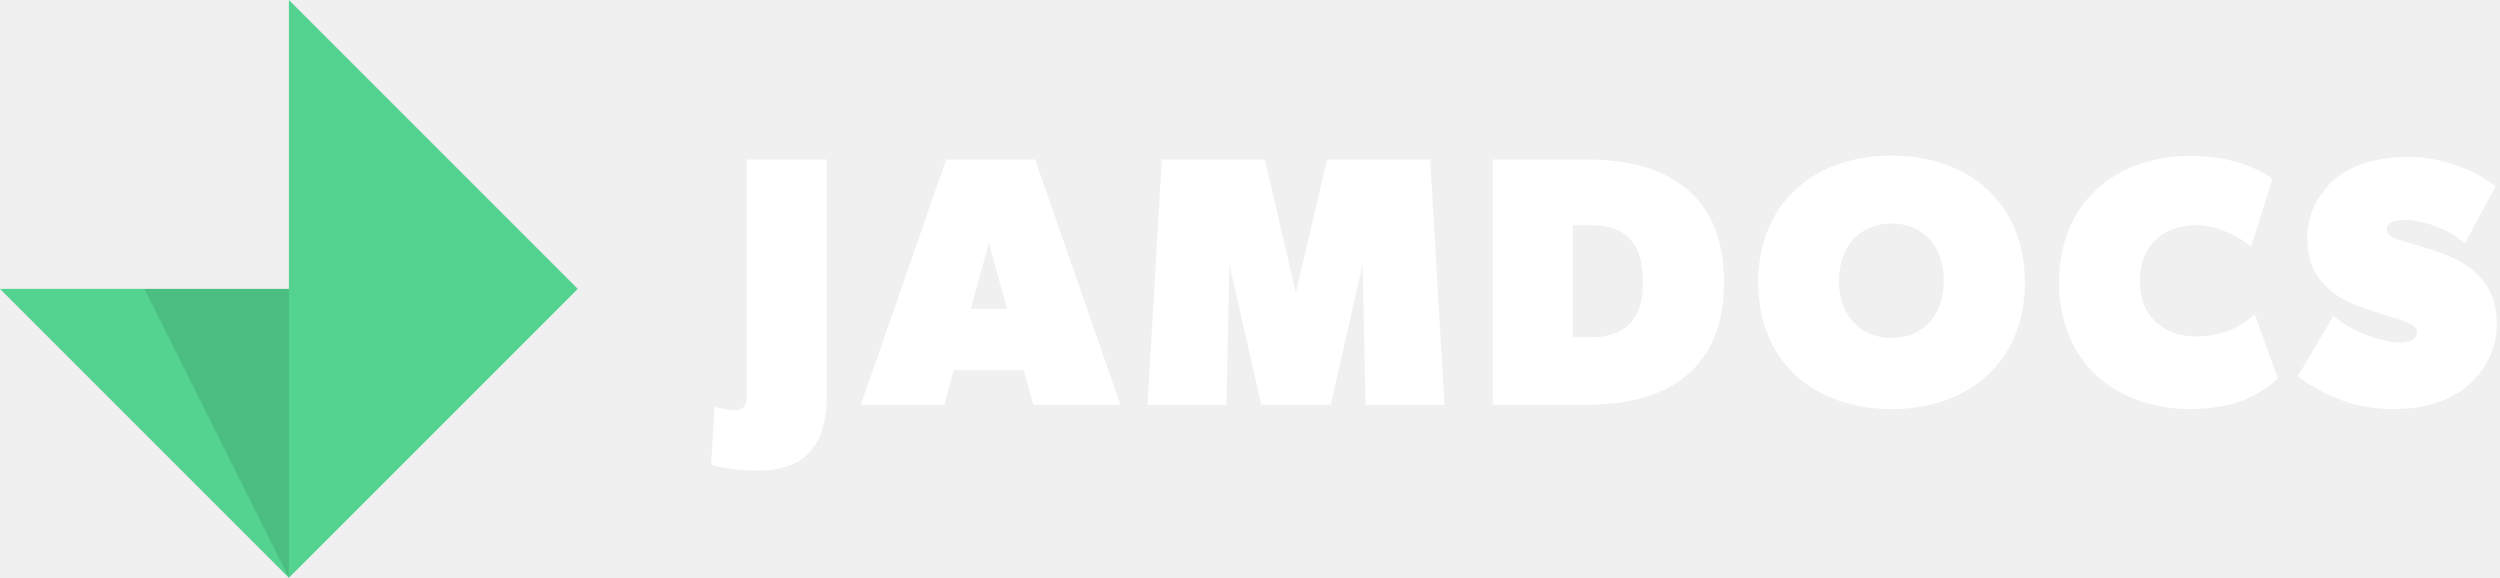
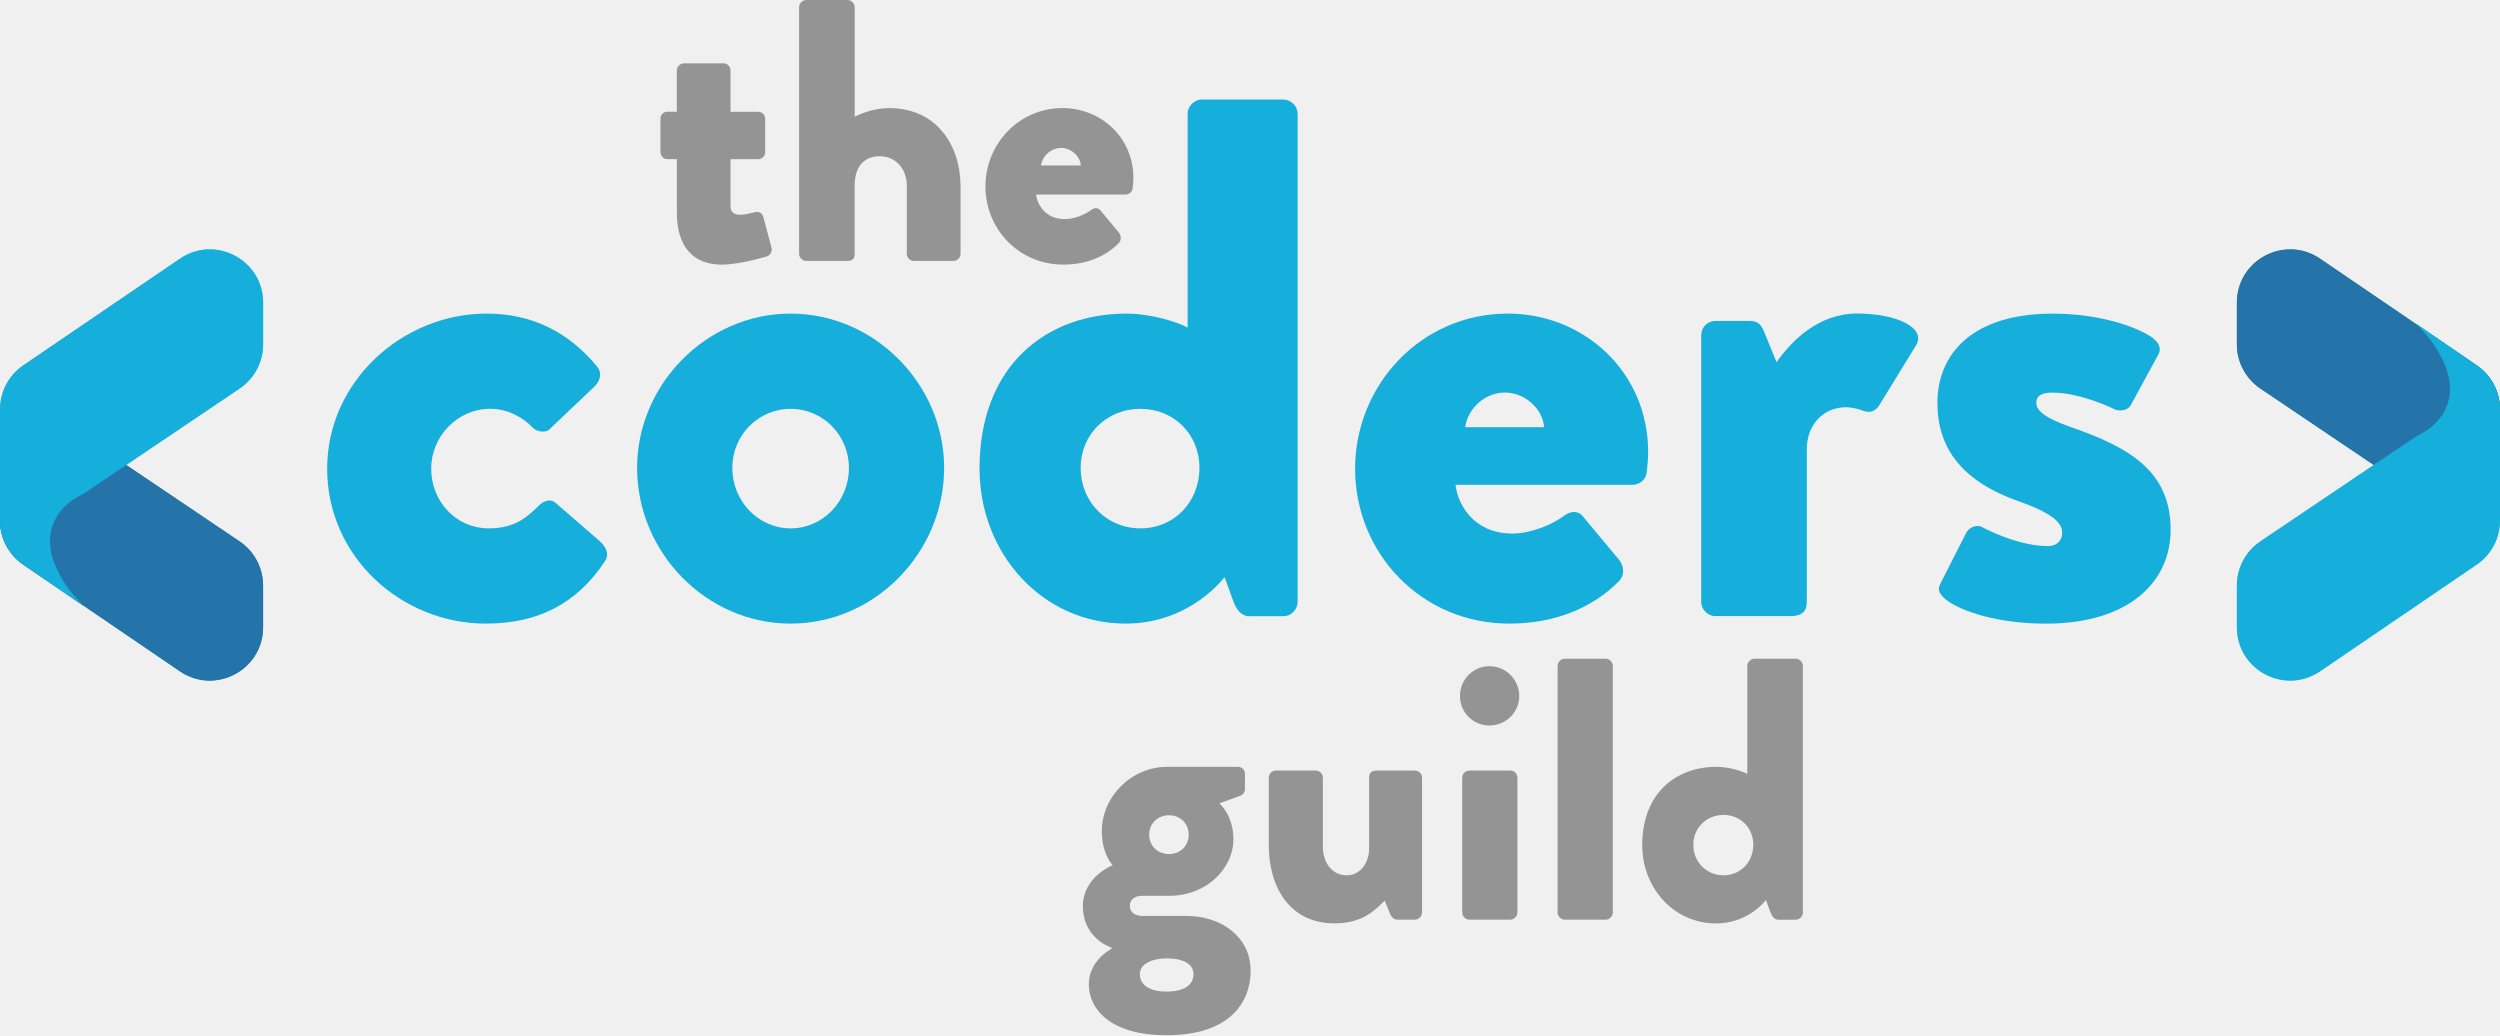
- <svg xmlns="http://www.w3.org/2000/svg" width="225" height="52" viewBox="0 0 225 52">
-   <path fill="#FFFFFF" fill-rule="nonzero" d="M74.4,14.352 L74.4,35.632 C74.4,40.432 72.16,42.352 68.16,42.352 C66.4,42.352 64.48,42.032 64,41.808 L64.32,36.592 C64.8,36.752 65.44,36.912 66.08,36.912 C66.72,36.912 67.2,36.752 67.2,35.632 L67.2,14.352 L74.4,14.352 Z M93.16,14.352 L100.84,36.432 L93,36.432 L92.136,33.328 L85.832,33.328 L85,36.432 L77.48,36.432 L85.16,14.352 L93.16,14.352 Z M87.368,27.792 L90.632,27.792 L89,21.872 L87.368,27.792 Z M128.72,14.352 L130,36.432 L122.896,36.432 L122.64,23.792 L119.76,36.432 L113.52,36.432 L110.64,23.792 L110.384,36.432 L103.28,36.432 L104.56,14.352 L113.84,14.352 L116.624,26.352 L119.44,14.352 L128.72,14.352 Z M155.16,25.392 C155.16,29.872 153.56,32.432 151.48,34.032 C149.4,35.632 146.52,36.432 142.68,36.432 L134.36,36.432 L134.36,14.352 L142.68,14.352 C146.52,14.352 149.4,15.152 151.48,16.752 C153.56,18.352 155.16,20.912 155.16,25.392 Z M147.864,25.392 C147.864,23.152 147.256,22.032 146.584,21.392 C145.944,20.752 144.824,20.272 143.224,20.272 L141.56,20.272 L141.56,30.352 L143.224,30.352 C144.824,30.352 145.944,29.872 146.584,29.232 C147.224,28.592 147.864,27.632 147.864,25.392 Z M182.24,25.424 C182.24,32.624 177.12,36.816 170.24,36.816 C163.36,36.816 158.24,32.624 158.24,25.424 C158.24,18.224 163.36,14 170.24,14 C177.12,14 182.24,18.224 182.24,25.424 Z M174.944,25.264 C174.944,22.224 173.12,20.112 170.24,20.112 C167.36,20.112 165.504,22.224 165.504,25.264 C165.504,28.304 167.36,30.416 170.24,30.416 C173.12,30.416 174.944,28.304 174.944,25.264 Z M202.92,28.272 L205,34.032 C204.2,34.832 201.96,36.816 197.16,36.816 C190.6,36.816 185.32,32.784 185.32,25.424 C185.32,18.064 190.6,14.032 197.16,14.032 C202.12,14.032 204.52,16.112 204.52,16.112 L202.6,22.192 C202.6,22.192 200.36,20.272 197.64,20.272 C194.92,20.272 192.584,21.872 192.584,25.328 C192.584,28.752 195.08,30.288 197.64,30.288 C200.2,30.288 201.96,29.232 202.92,28.272 Z M224.72,29.168 C224.72,31.472 223.6,33.552 221.84,34.928 C220.08,36.272 217.872,36.816 215.312,36.816 C212.752,36.816 209.808,36.112 206.8,33.872 L210,28.432 C212.048,30.16 214.928,30.832 215.888,30.832 C216.848,30.832 217.52,30.544 217.52,29.904 C217.52,29.264 216.72,29.008 215.92,28.752 C215.12,28.528 213.36,27.952 212.72,27.728 C212.08,27.472 210.8,27.056 209.68,26.096 C208.56,25.136 207.664,23.792 207.664,21.392 C207.664,18.992 208.912,17.136 210.224,16.048 C211.568,14.928 213.776,14.128 216.72,14.128 C219.664,14.128 222.672,15.184 224.592,16.784 L221.84,21.904 C220.176,20.432 217.744,19.792 216.592,19.792 C215.44,19.792 214.8,20.016 214.8,20.688 C214.8,21.328 215.824,21.552 216.336,21.712 C216.848,21.872 218.192,22.256 218.96,22.512 C219.728,22.768 221.52,23.408 222.64,24.368 C223.76,25.328 224.72,26.832 224.72,29.168 Z" />
-   <polygon fill="#54D28F" points="0 26 26 52 52 26 26 0 26 26" />
-   <polygon fill="#000" points="26 26 26 52 13 26" opacity=".1" />
+ <svg xmlns="http://www.w3.org/2000/svg" version="1.1" id="Layer_1" x="0px" y="0px" viewBox="0 0 630.58 261.11" style="enable-background:new 0 0 630.58 261.11;" xml:space="preserve">
+   <style type="text/css">
+ 	.st0{fill-rule:evenodd;clip-rule:evenodd;fill:#3599A5;}
+ 	.st1{fill-rule:evenodd;clip-rule:evenodd;fill:#6FCDD6;}
+ 	.st2{fill-rule:evenodd;clip-rule:evenodd;fill:#2574A9;}
+ 	.st3{fill-rule:evenodd;clip-rule:evenodd;fill:#16AEDB;}
+ 	.st4{fill:#949494;}
+ 	.st5{fill:#16AEDB;}
+ </style>
+   <path class="st0" d="M20.93,109.93l39.51,26.63c3.7,2.5,5.92,6.67,5.92,11.14v10.52c0,10.79-12.07,17.17-20.99,11.1L5.87,142.41  C2.2,139.91,0,135.75,0,131.31v-10.24C0,110.31,12.01,103.92,20.93,109.93z" />
+   <path class="st1" d="M20.93,124.63L60.45,98c3.7-2.5,5.92-6.67,5.92-11.14V76.35c0-10.79-12.07-17.17-20.99-11.1L5.87,92.15  C2.2,94.66,0,98.81,0,103.25v17.81v10.24c0,4.44,2.2,8.6,5.87,11.1l15.3,10.51c0,0-8.56-7.85-8.56-16.41  C12.61,127.94,20.93,124.63,20.93,124.63z" />
+   <path class="st0" d="M609.64,124.63L570.13,98c-3.7-2.5-5.92-6.67-5.92-11.14V76.35c0-10.79,12.07-17.17,20.99-11.1l39.51,26.91  c3.67,2.5,5.87,6.66,5.87,11.1v10.24C630.58,124.25,618.56,130.64,609.64,124.63z" />
+   <path class="st1" d="M609.64,109.93l-39.51,26.63c-3.7,2.5-5.92,6.67-5.92,11.14v10.52c0,10.79,12.07,17.17,20.99,11.1l39.51-26.91  c3.67-2.5,5.87-6.66,5.87-11.1v-17.81v-10.24c0-4.44-2.2-8.6-5.87-11.1l-15.3-10.51c0,0,8.56,7.85,8.56,16.41  S609.64,109.93,609.64,109.93z" />
+   <path class="st2" d="M20.93,109.93l39.51,26.63c3.7,2.5,5.92,6.67,5.92,11.14v10.52c0,10.79-12.07,17.17-20.99,11.1L5.87,142.41  C2.2,139.91,0,135.75,0,131.31v-10.24C0,110.31,12.01,103.92,20.93,109.93z" />
+   <path class="st3" d="M20.93,124.63L60.45,98c3.7-2.5,5.92-6.67,5.92-11.14V76.35c0-10.79-12.07-17.17-20.99-11.1L5.87,92.15  C2.2,94.66,0,98.81,0,103.25v17.81v10.24c0,4.44,2.2,8.6,5.87,11.1l15.3,10.51c0,0-8.56-7.85-8.56-16.41  C12.61,127.94,20.93,124.63,20.93,124.63z" />
+   <path class="st2" d="M609.64,124.63L570.13,98c-3.7-2.5-5.92-6.67-5.92-11.14V76.35c0-10.79,12.07-17.17,20.99-11.1l39.51,26.91  c3.67,2.5,5.87,6.66,5.87,11.1v10.24C630.58,124.25,618.56,130.64,609.64,124.63z" />
+   <path class="st3" d="M609.64,109.93l-39.51,26.63c-3.7,2.5-5.92,6.67-5.92,11.14v10.52c0,10.79,12.07,17.17,20.99,11.1l39.51-26.91  c3.67-2.5,5.87-6.66,5.87-11.1v-17.81v-10.24c0-4.44-2.2-8.6-5.87-11.1l-15.3-10.51c0,0,8.56,7.85,8.56,16.41  S609.64,109.93,609.64,109.93z" />
+   <g>
+     <path class="st4" d="M170.72,40.14h-2.44c-0.94,0-1.69-0.85-1.69-1.79v-8.37c0-1.03,0.75-1.79,1.69-1.79h2.44V17.77   c0-0.94,0.85-1.79,1.79-1.79h10.06c0.94,0,1.69,0.85,1.69,1.79V28.2h6.96c1.03,0,1.79,0.75,1.79,1.79v8.37   c0,0.94-0.75,1.79-1.79,1.79h-6.96v11.75c0,2.07,1.41,2.26,2.54,2.26c1.32,0,2.73-0.47,3.67-0.66c0.94-0.19,1.79,0.19,2.07,1.22   l2.07,7.8c0.19,0.85-0.28,1.88-1.22,2.16c0,0-6.67,2.07-11.38,2.07c-7.14,0-11.28-4.51-11.28-13.07V40.14z" />
+     <path class="st4" d="M201.56,1.79c0-0.94,0.85-1.79,1.79-1.79h10.44c0.94,0,1.79,0.85,1.79,1.79v27.64   c2.82-1.41,5.92-2.16,8.74-2.16c11.85,0,17.96,9.31,17.96,19.74v17.02c0,0.94-0.85,1.79-1.79,1.79h-9.97   c-1.03,0-1.79-0.85-1.79-1.79v-17.2c0-4.14-2.73-7.43-6.86-7.43c-3.01,0-6.3,1.69-6.3,7.43v17.2c0,1.22-0.47,1.79-2.07,1.79h-10.15   c-0.94,0-1.79-0.85-1.79-1.79V1.79z" />
+     <path class="st4" d="M268.02,27.26c9.59,0,17.86,7.33,17.86,17.67c0,0.66-0.09,1.88-0.19,2.54c-0.09,0.94-0.94,1.6-1.79,1.6h-22.56   c0.28,2.54,2.35,6.2,7.24,6.2c2.35,0,5.08-1.13,6.58-2.26c0.85-0.66,1.79-0.66,2.35,0l4.7,5.64c0.56,0.75,0.75,1.88-0.09,2.73   c-3.29,3.29-7.99,5.36-13.91,5.36c-11.19,0-19.65-8.93-19.65-19.74C248.56,36.38,256.93,27.26,268.02,27.26z M272.63,41.74   c-0.19-2.44-2.54-4.42-4.98-4.42c-2.54,0-4.7,1.97-5.08,4.42H272.63z" />
+   </g>
+   <g>
+     <path class="st5" d="M122.73,79.1c11.73,0,20.85,4.84,27.92,13.4c1.3,1.68,0.74,3.72-0.93,5.21l-11.17,10.61   c-0.93,0.93-3.16,0.56-4.1-0.37c-2.61-2.79-6.52-4.84-10.8-4.84c-8.19,0-14.89,6.89-14.89,15.08c0,8.38,6.33,15.08,14.52,15.08   c6.52,0,9.68-2.79,12.66-5.77c1.3-1.3,2.98-1.68,4.1-0.74l11.17,9.68c1.68,1.49,2.61,3.35,1.3,5.21   c-6.89,10.42-16.57,15.64-29.97,15.64c-21.22,0-40.02-16.75-40.02-39.09C82.52,96.22,101.51,79.1,122.73,79.1z" />
+     <path class="st5" d="M199.42,79.1c21.22,0,38.72,17.87,38.72,38.91c0,21.41-17.5,39.28-38.72,39.28   c-21.22,0-38.72-17.87-38.72-39.28C160.7,96.97,178.2,79.1,199.42,79.1z M199.42,133.27c8.19,0,14.71-6.89,14.71-15.26   c0-8.19-6.52-14.89-14.71-14.89c-8.19,0-14.71,6.7-14.71,14.89C184.71,126.38,191.23,133.27,199.42,133.27z" />
+     <path class="st5" d="M284.11,79.1c6.33,0,13.22,2.23,15.45,3.54V28.65c0-1.86,1.68-3.54,3.54-3.54h20.66   c1.86,0,3.54,1.68,3.54,3.54v123.23c0,1.86-1.68,3.54-3.54,3.54h-8.75c-1.86,0-3.16-1.68-3.91-3.72l-2.23-6.14   c0,0-8.56,11.73-24.94,11.73c-21.03,0-36.86-17.68-36.86-39.09C247.07,91.94,264.19,79.1,284.11,79.1z M287.65,133.27   c8.56,0,14.89-6.7,14.89-15.26c0-8.38-6.33-14.89-14.89-14.89c-8.56,0-15.08,6.52-15.08,14.89   C272.57,126.56,279.09,133.27,287.65,133.27z" />
+     <path class="st5" d="M380.35,79.1c18.99,0,35.37,14.52,35.37,35c0,1.3-0.19,3.72-0.37,5.03c-0.19,1.86-1.86,3.16-3.54,3.16h-44.68   c0.56,5.03,4.65,12.29,14.33,12.29c4.65,0,10.05-2.23,13.03-4.47c1.68-1.3,3.54-1.3,4.65,0l9.31,11.17   c1.12,1.49,1.49,3.72-0.19,5.4c-6.52,6.52-15.82,10.61-27.55,10.61c-22.15,0-38.91-17.68-38.91-39.09   C341.82,97.15,358.38,79.1,380.35,79.1z M389.47,107.76c-0.37-4.84-5.03-8.75-9.87-8.75c-5.03,0-9.31,3.91-10.05,8.75H389.47z" />
+     <path class="st5" d="M429.12,84.49c0-2.05,1.68-3.54,3.54-3.54h8.75c2.05,0,2.79,1.12,3.35,2.23l3.35,8.19   c3.72-5.4,10.61-12.29,20.29-12.29c10.24,0,17.5,3.72,14.89,8l-9.12,14.89c-0.74,1.3-2.05,2.42-4.1,1.68   c-0.93-0.37-2.79-0.93-4.47-0.93c-5.58,0-9.87,4.28-9.87,10.61v38.53c0,2.23-1.12,3.54-4.1,3.54h-18.99   c-1.86,0-3.54-1.68-3.54-3.54V84.49z" />
+     <path class="st5" d="M489.42,147.23l6.52-12.84c0.56-1.12,2.42-2.23,3.91-1.49c0,0,8.75,4.84,16.75,4.84   c1.86,0,3.54-1.12,3.54-3.35c0-1.86-1.12-4.47-10.61-7.82c-14.52-5.03-20.85-13.4-20.85-24.94c0-12.47,8.93-22.52,29.04-22.52   c11.73,0,20.66,3.16,24.76,5.77c1.68,1.12,2.98,2.79,1.86,4.65l-6.89,12.66c-0.56,1.12-2.42,1.68-3.91,1.12   c0,0-8.56-4.28-15.82-4.28c-2.42,0-4.1,0.56-4.1,2.61c0,1.86,2.05,3.72,8.38,5.96c15.08,5.21,25.5,11.17,25.5,26.06   c0,13.03-10.42,23.64-31.46,23.64c-12.29,0-21.59-3.16-25.32-6.14C489.42,150.02,488.49,148.9,489.42,147.23z" />
+   </g>
+   <g>
+     <path class="st4" d="M280.64,218.24c0,0-2.73-2.82-2.73-8.56c0-8.74,7.43-16.26,16.55-16.26h17.77c1.03,0,1.79,0.75,1.79,1.79v3.85   c0,0.66-0.47,1.32-1.03,1.6l-5.45,1.97c0,0,3.57,2.91,3.57,9.12c0,6.86-6.3,14.2-16.26,14.2h-6.77c-1.97,0-3.1,1.03-3.1,2.54   c0,1.79,1.6,2.54,3.01,2.54h11.28c8.84,0,16.17,5.36,16.17,13.73c0,9.03-6.3,16.36-21.15,16.36c-14.57,0-19.65-6.86-19.65-12.79   c0-5.64,4.7-8.46,5.73-9.02v-0.28c-1.22-0.38-7.24-3.01-7.24-10.44C273.12,221.15,280.64,218.24,280.64,218.24z M294.27,250.11   c4.7,0,6.77-1.88,6.77-4.42c0-1.97-1.69-3.95-6.77-3.95c-3.38,0-6.77,1.22-6.77,3.95C287.5,248.32,289.76,250.11,294.27,250.11z    M294.84,215.42c2.91,0,4.98-2.07,4.98-4.89c0-2.82-2.07-4.89-4.98-4.89c-2.82,0-4.98,2.07-4.98,4.89   C289.85,213.35,292.02,215.42,294.84,215.42z" />
+     <path class="st4" d="M320.03,196.15c0-1.03,0.85-1.79,1.79-1.79h10.06c0.94,0,1.79,0.75,1.79,1.79v17.39   c0,3.85,2.16,7.24,6.02,7.24c3.67,0,5.64-3.48,5.64-6.67v-17.96c0-1.5,1.03-1.79,1.97-1.79h9.59c0.94,0,1.79,0.75,1.79,1.79v34.03   c0,0.94-0.85,1.79-1.79,1.79h-4.42c-0.85,0-1.5-0.66-1.79-1.32l-1.41-3.48c-2.44,2.35-5.45,5.73-12.69,5.73   c-11.19,0-16.55-9.02-16.55-19.74V196.15z" />
+     <path class="st4" d="M368.25,175.56c0-4.14,3.29-7.52,7.43-7.52c4.14,0,7.52,3.38,7.52,7.52c0,4.14-3.38,7.43-7.52,7.43   C371.55,182.98,368.25,179.69,368.25,175.56z M368.82,196.15c0-1.03,0.85-1.79,1.79-1.79h10.34c0.94,0,1.79,0.75,1.79,1.79v34.03   c0,0.94-0.85,1.79-1.79,1.79h-10.34c-0.94,0-1.79-0.85-1.79-1.79V196.15z" />
+     <path class="st4" d="M392.88,167.94c0-0.94,0.85-1.79,1.79-1.79h10.34c0.94,0,1.79,0.85,1.79,1.79v62.24   c0,0.94-0.85,1.79-1.79,1.79h-10.34c-0.94,0-1.79-0.85-1.79-1.79V167.94z" />
+     <path class="st4" d="M432.93,193.42c3.2,0,6.67,1.13,7.8,1.79v-27.26c0-0.94,0.85-1.79,1.79-1.79h10.43c0.94,0,1.79,0.85,1.79,1.79   v62.24c0,0.94-0.85,1.79-1.79,1.79h-4.42c-0.94,0-1.6-0.85-1.97-1.88l-1.13-3.1c0,0-4.32,5.92-12.6,5.92   c-10.62,0-18.61-8.93-18.61-19.74C414.22,199.91,422.87,193.42,432.93,193.42z M434.72,220.78c4.32,0,7.52-3.38,7.52-7.71   c0-4.23-3.2-7.52-7.52-7.52c-4.32,0-7.61,3.29-7.61,7.52C427.1,217.39,430.4,220.78,434.72,220.78z" />
+   </g>
</svg>
